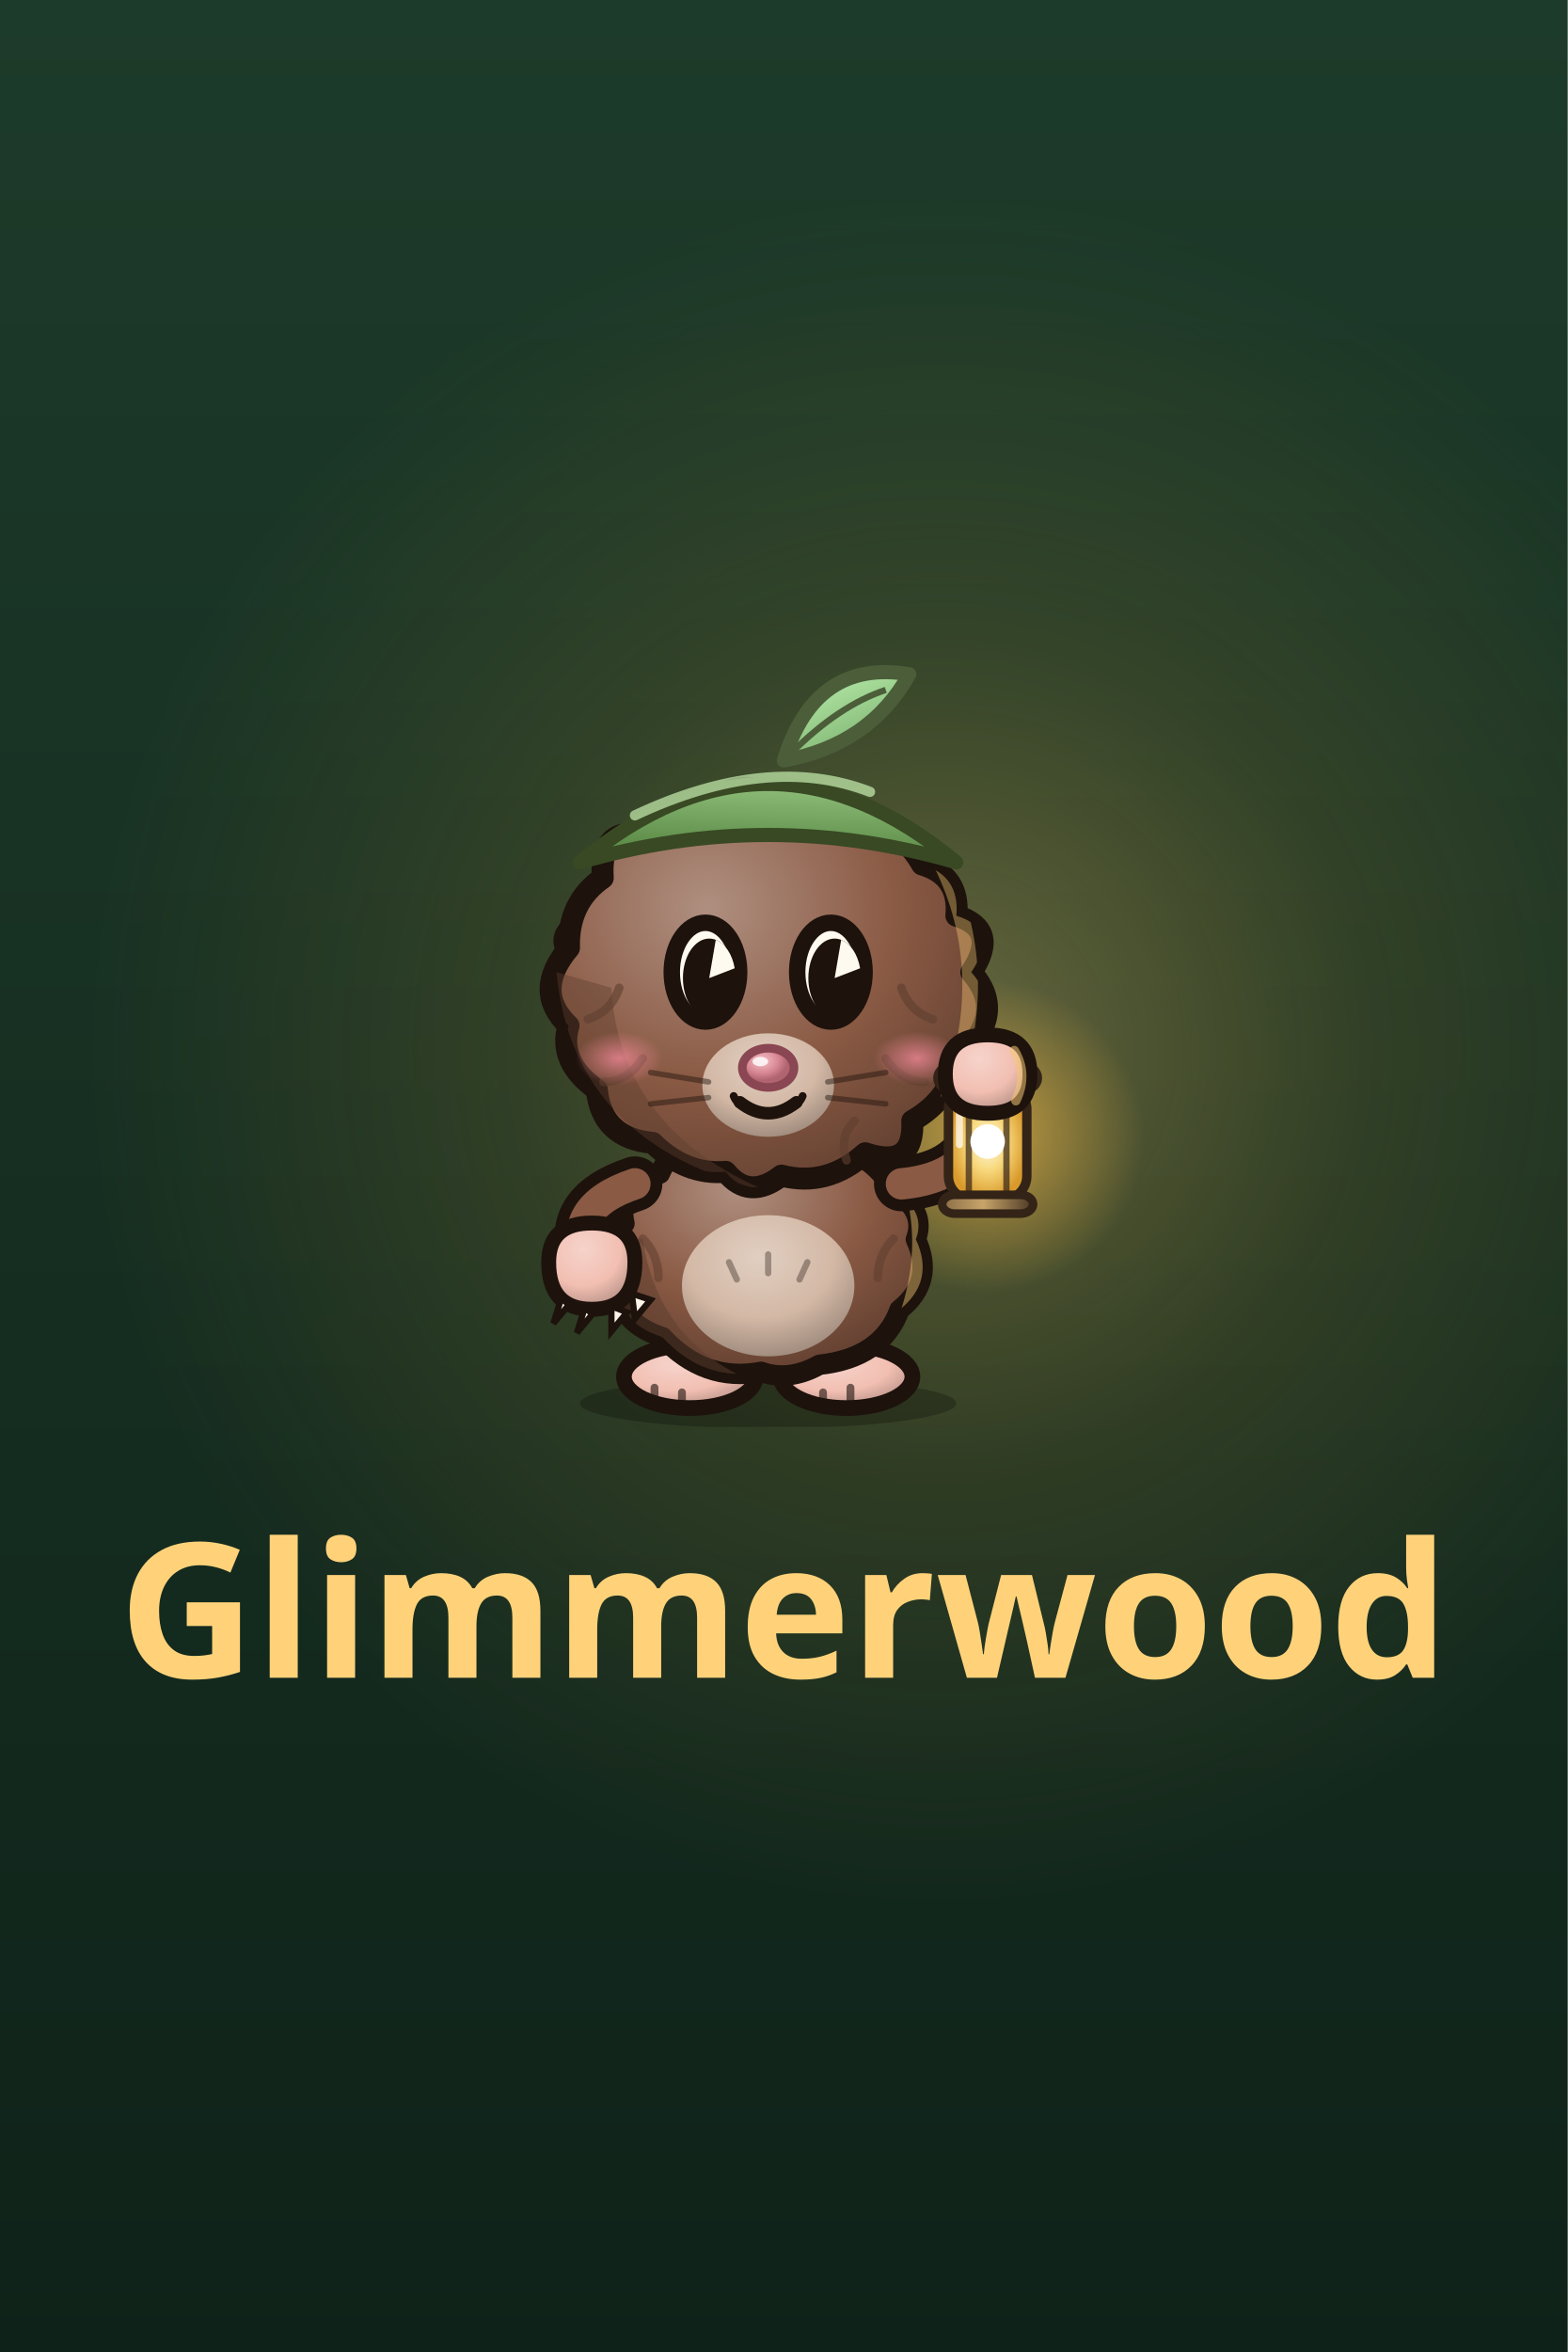
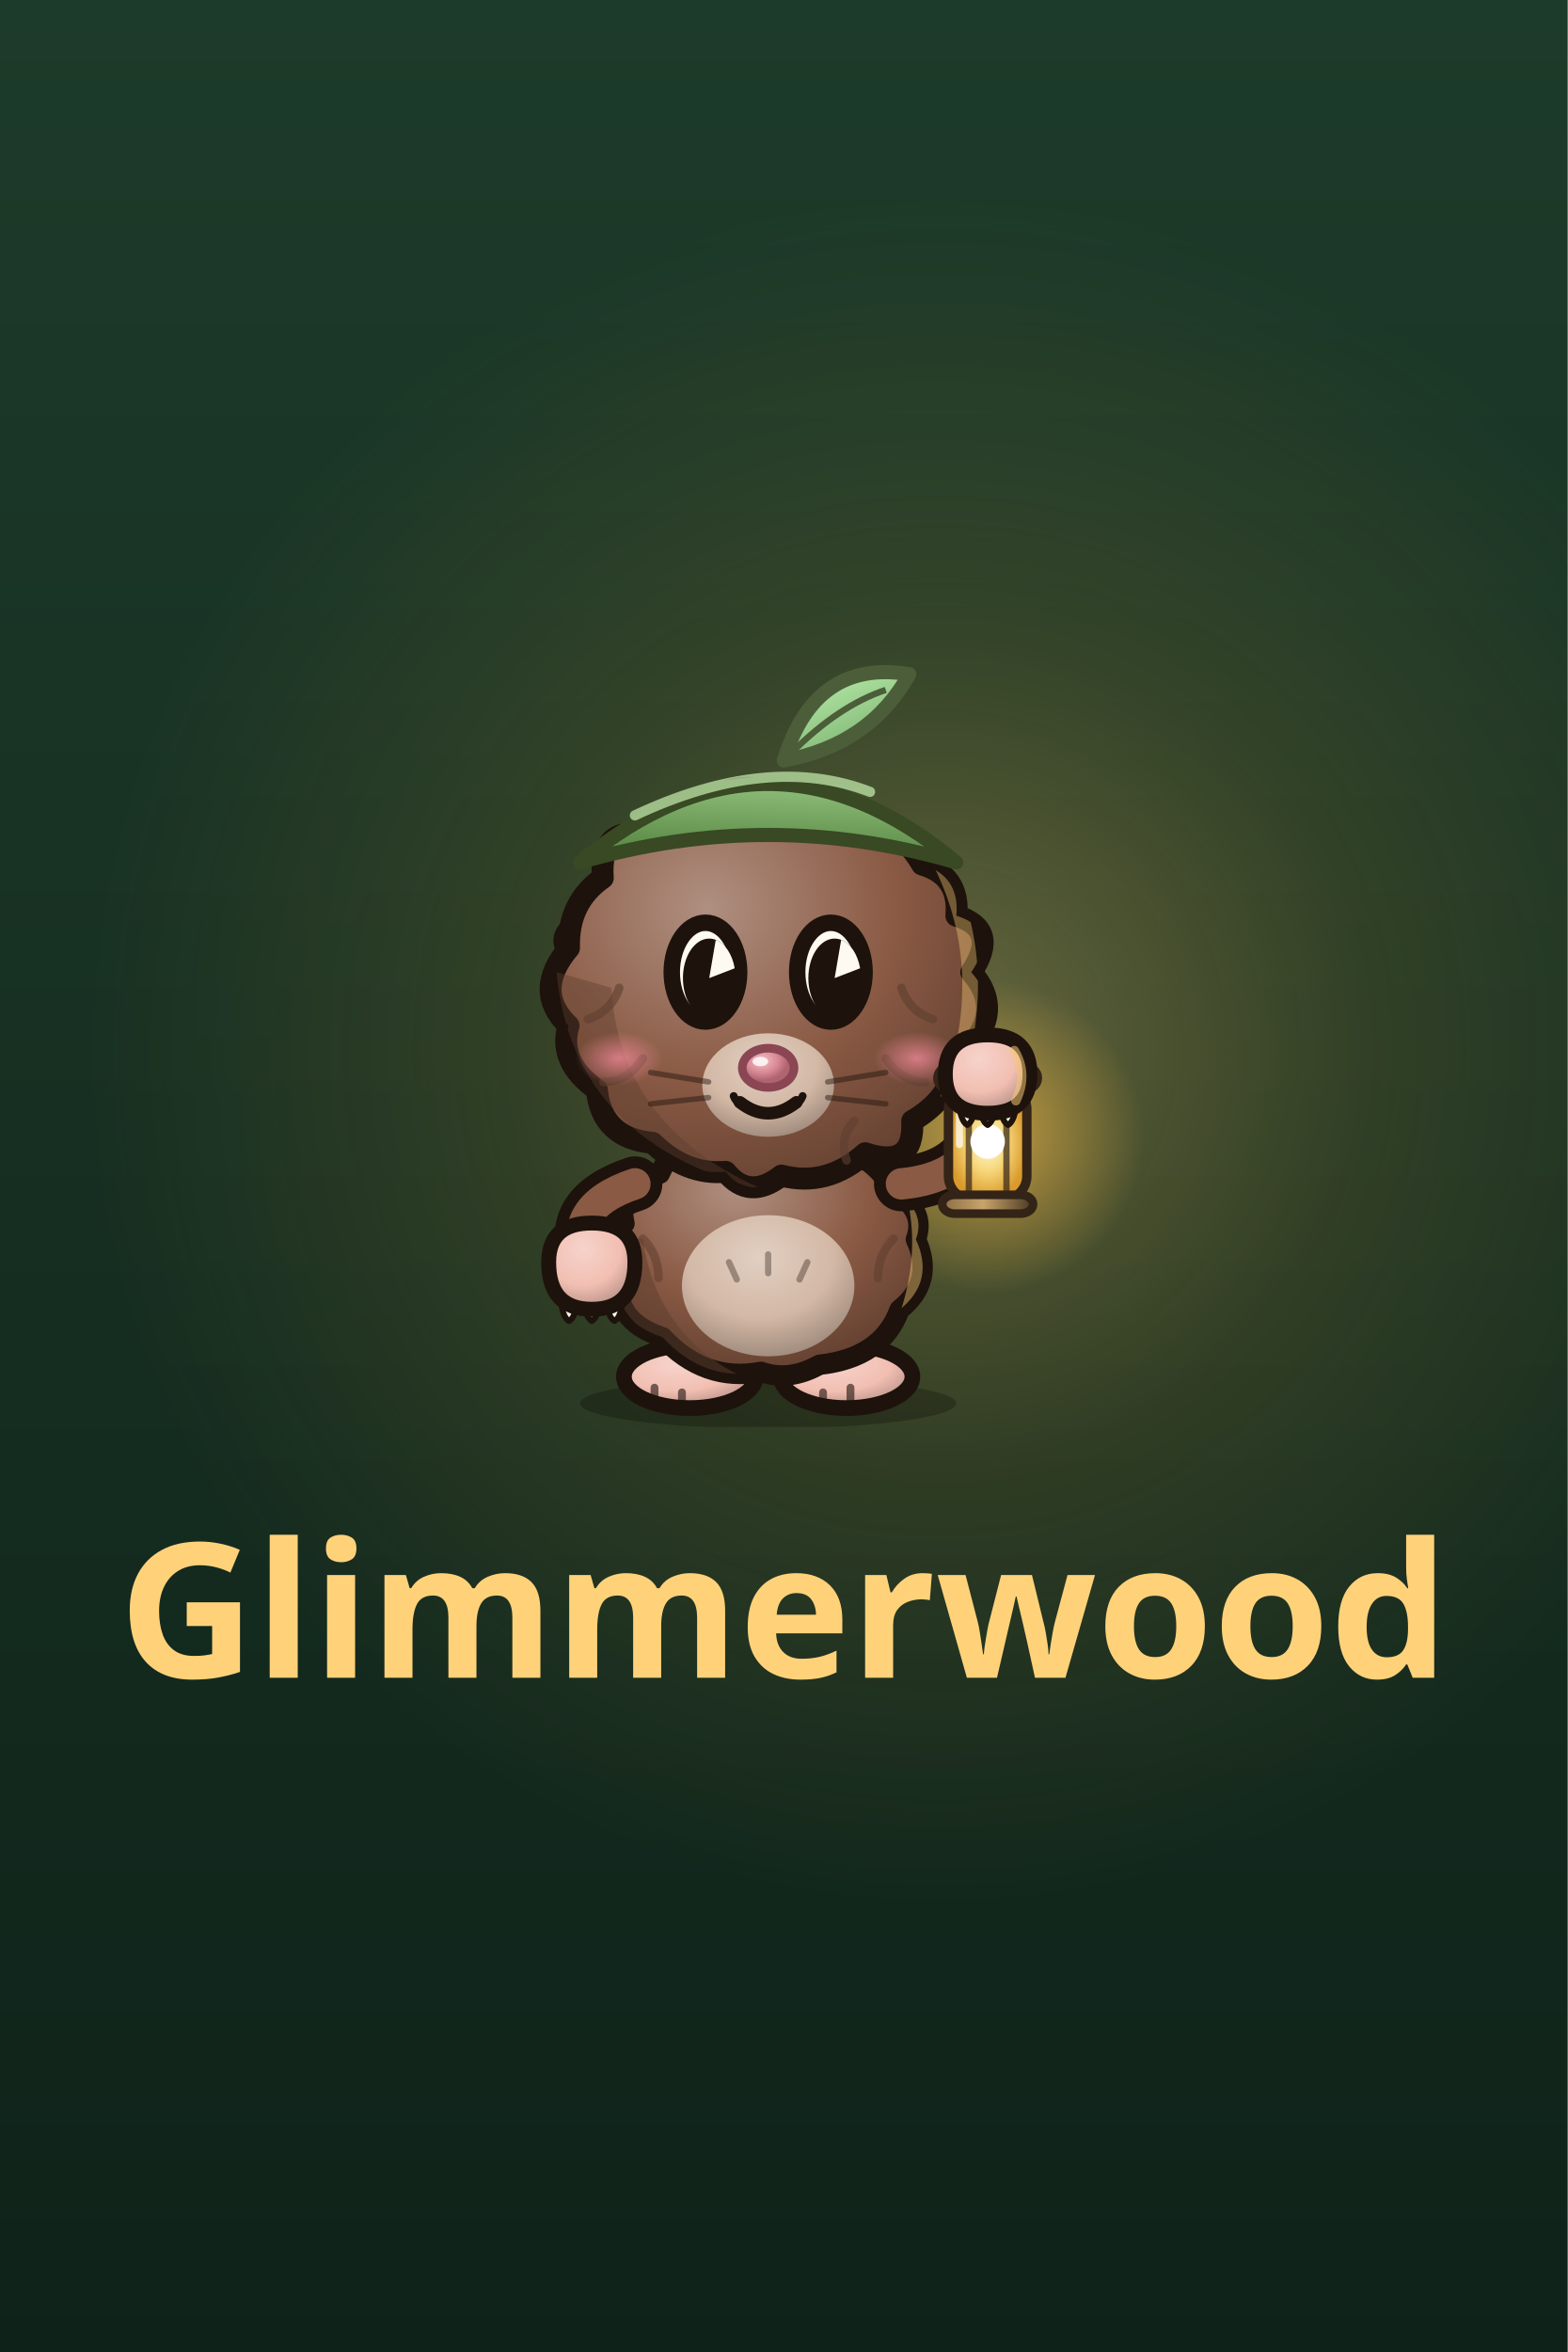
<svg xmlns="http://www.w3.org/2000/svg" viewBox="0 0 1280 1920">
  <defs>
    <linearGradient id="bg" x1="0" y1="1" x2="0" y2="0">
      <stop offset="0" stop-color="#0f2219" />
      <stop offset="1" stop-color="#1d3b2a" />
    </linearGradient>
    <radialGradient id="glow">
      <stop offset="0" stop-color="#ffd27a" stop-opacity=".35" />
      <stop offset=".5" stop-color="#f0b543" stop-opacity=".12" />
      <stop offset="1" stop-color="#f0b543" stop-opacity="0" />
    </radialGradient>
  </defs>
  <rect width="1280" height="1920" fill="url(#bg)" />
  <circle cx="768" cy="857.6" r="704" fill="url(#glow)" />
  <svg x="307.2" y="524.8" width="640" height="640" viewBox="0 0 100 100">
    <defs>
      <radialGradient id="dib0g">
        <stop offset="0" stop-color="#f0b543" stop-opacity=".7" />
        <stop offset="1" stop-color="#f0b543" stop-opacity="0" />
      </radialGradient>
      <radialGradient id="dib0h" cx="0.36" cy="0.3" r=".78">
        <stop offset="0" stop-color="#af8f80" />
        <stop offset=".55" stop-color="#8a5a44" />
        <stop offset="1" stop-color="#613f30" />
      </radialGradient>
      <radialGradient id="dib0b" cx="0.4" cy="0.25" r=".78">
        <stop offset="0" stop-color="#af8f80" />
        <stop offset=".55" stop-color="#8a5a44" />
        <stop offset="1" stop-color="#613f30" />
      </radialGradient>
      <radialGradient id="dib0c" cx="0.45" cy="0.3" r=".78">
        <stop offset="0" stop-color="#e1cfc2" />
        <stop offset=".55" stop-color="#d3b8a5" />
        <stop offset="1" stop-color="#948174" />
      </radialGradient>
      <radialGradient id="dib0p" cx="0.4" cy="0.3" r=".78">
        <stop offset="0" stop-color="#f6d3cb" />
        <stop offset=".55" stop-color="#f2bfb2" />
        <stop offset="1" stop-color="#a9867d" />
      </radialGradient>
      <radialGradient id="dib0n" cx=".38" cy=".32">
        <stop offset="0" stop-color="#f4c0c6" />
        <stop offset=".6" stop-color="#d98a96" />
        <stop offset="1" stop-color="#b06470" />
      </radialGradient>
      <radialGradient id="dib0k">
        <stop offset="0" stop-color="#ff8fa3" stop-opacity=".7" />
        <stop offset="1" stop-color="#ff8fa3" stop-opacity="0" />
      </radialGradient>
      <clipPath id="dib0B">
        <path d="M68.84 76.08 Q71.32 81.43 66.76 85.06 Q64.52 91.21 56.54 92.08 Q52.66 94.24 49.10 92.98 Q41.89 94.36 36.51 88.56 Q29.80 86.33 31.26 80.46 Q28.82 77.57 31.67 74.06 Q30.57 69.28 36.18 67.70 Q38.89 61.57 45.44 63.44 Q52.54 59.57 57.50 64.22 Q63.13 64.91 65.85 69.73 Q70.24 72.41 68.84 76.08 Z" />
      </clipPath>
      <clipPath id="dib0H">
        <path d="M75.91 42.01 Q80.74 47.45 73.99 53.25 Q73.34 58.11 68.38 60.97 Q68.70 67.20 62.38 65.10 Q57.53 69.45 51.69 67.95 Q47.57 71.16 44.58 67.47 Q39.48 67.91 35.26 63.77 Q28.75 63.20 28.14 56.99 Q23.16 53.46 24.53 48.82 Q19.93 44.43 24.59 38.91 Q24.42 33.10 28.90 29.98 Q28.43 23.03 34.67 24.62 Q37.48 20.29 41.46 21.33 Q46.57 16.36 50.99 20.02 Q57.10 18.34 60.68 22.12 Q66.54 22.88 69.64 28.27 Q74.47 29.71 74.01 34.80 Q79.58 36.53 75.91 42.01 Z" />
      </clipPath>
    </defs>
    <ellipse cx="50" cy="97" rx="24" ry="3.2" fill="#000" opacity=".24" />
    <circle cx="78" cy="63" r="20" fill="url(#dib0g)">
      <animate attributeName="r" values="18;21;18" dur="2.6s" repeatCount="indefinite" />
    </circle>
    <g>
      <animateTransform attributeName="transform" type="translate" values="0 0;0 -1.4;0 0" dur="3.2s" repeatCount="indefinite" calcMode="spline" keySplines=".45 0 .55 1;.45 0 .55 1" />
      <ellipse cx="40" cy="93.6" rx="8.4" ry="4" fill="url(#dib0p)" stroke="#1d120c" stroke-width="2" />
      <ellipse cx="60" cy="93.6" rx="8.4" ry="4" fill="url(#dib0p)" stroke="#1d120c" stroke-width="2" />
      <path d="M35.5 95 v1.6 M39 95.6 v1.6 M57 95.6 v1.6 M60.5 95 v1.6" stroke="#1d120c" stroke-width="1" stroke-linecap="round" opacity=".6" />
      <path d="M68.84 76.08 Q71.32 81.43 66.76 85.06 Q64.52 91.21 56.54 92.08 Q52.66 94.24 49.10 92.98 Q41.89 94.36 36.51 88.56 Q29.80 86.33 31.26 80.46 Q28.82 77.57 31.67 74.06 Q30.57 69.28 36.18 67.70 Q38.89 61.57 45.44 63.44 Q52.54 59.57 57.50 64.22 Q63.13 64.91 65.85 69.73 Q70.24 72.41 68.84 76.08 Z" fill="url(#dib0b)" stroke="#1d120c" stroke-width="2.6" stroke-linejoin="round" />
      <g clip-path="url(#dib0B)">
        <path d="M28 76 Q31 92 50 95 Q36 90 34 76 Z" fill="#5e3d2e" opacity=".5" />
        <path d="M67 66 Q72 77 66 90" stroke="#f4c872" stroke-width="1.8" fill="none" opacity=".45" stroke-linecap="round" />
      </g>
      <ellipse cx="50" cy="82" rx="11" ry="9" fill="url(#dib0c)" />
      <g stroke="#5e3d2e" stroke-width="1.1" fill="none" opacity=".55" stroke-linecap="round">
        <path d="M34 76 q2 2 2 5 M66 76 q-2 2 -2 5" />
      </g>
      <g stroke="#1d120c" stroke-width=".8" opacity=".35" stroke-linecap="round">
        <path d="M45 79 l1 2.2 M50 78 v2.4 M55 79 l-1 2.2" />
      </g>
      <ellipse cx="26.8" cy="38" rx="3.4" ry="2.8" fill="#5e3d2e" stroke="#1d120c" stroke-width="1.6" />
      <ellipse cx="73.2" cy="38" rx="3.4" ry="2.8" fill="#5e3d2e" stroke="#1d120c" stroke-width="1.6" />
      <path d="M75.91 42.01 Q80.74 47.45 73.99 53.25 Q73.34 58.11 68.38 60.97 Q68.70 67.20 62.38 65.10 Q57.53 69.45 51.69 67.95 Q47.57 71.16 44.58 67.47 Q39.48 67.91 35.26 63.77 Q28.75 63.20 28.14 56.99 Q23.16 53.46 24.53 48.82 Q19.93 44.43 24.59 38.91 Q24.42 33.10 28.90 29.98 Q28.43 23.03 34.67 24.62 Q37.48 20.29 41.46 21.33 Q46.57 16.36 50.99 20.02 Q57.10 18.34 60.68 22.12 Q66.54 22.88 69.64 28.27 Q74.47 29.71 74.01 34.80 Q79.58 36.53 75.91 42.01 Z" fill="url(#dib0h)" stroke="#1d120c" stroke-width="2.8" stroke-linejoin="round" />
      <g clip-path="url(#dib0H)">
        <path d="M23 42 Q25 64 50 70 Q31 62 30 44 Z" fill="#5e3d2e" opacity=".42" />
        <path d="M72 28 Q79 42 73 58" stroke="#f4c872" stroke-width="2" fill="none" opacity=".4" stroke-linecap="round" />
        <path d="M35 23 Q43 18 52 19" stroke="#ffffff" stroke-width="2" opacity=".22" fill="none" stroke-linecap="round" />
        <g stroke="#5e3d2e" stroke-width="1.1" fill="none" opacity=".6" stroke-linecap="round">
          <path d="M27 48 q3 -1 4 -4 M29 56 q3 0 5 -3 M71 48 q-3 -1 -4 -4 M70 56 q-3 0 -5 -3 M60 66 q-1 -3 1 -5" />
        </g>
      </g>
      <g transform="translate(42 42)">
        <g>
          <animateTransform attributeName="transform" type="scale" values="1 1;1 1;1 .1;1 1" keyTimes="0;.94;.97;1" dur="4.4s" repeatCount="indefinite" />
          <ellipse rx="4.3" ry="6.3" fill="#fffaf0" stroke="#1d120c" stroke-width="2.1" />
          <ellipse cx="0.48" cy="0.756" rx="3.354" ry="5.04" fill="#1d120c" />
          <path d="M0.48 0.756 L1.314 -4.126 A3.354 5.04 0 0 1 3.729 -0.497 Z" fill="#fffaf0" />
        </g>
      </g>
      <g transform="translate(58 42)">
        <g>
          <animateTransform attributeName="transform" type="scale" values="1 1;1 1;1 .1;1 1" keyTimes="0;.94;.97;1" dur="4.4s" repeatCount="indefinite" />
          <ellipse rx="4.3" ry="6.3" fill="#fffaf0" stroke="#1d120c" stroke-width="2.1" />
          <ellipse cx="0.48" cy="0.756" rx="3.354" ry="5.04" fill="#1d120c" />
          <path d="M0.48 0.756 L1.314 -4.126 A3.354 5.04 0 0 1 3.729 -0.497 Z" fill="#fffaf0" />
        </g>
      </g>
      <ellipse cx="31" cy="53" rx="5.6" ry="3.4" fill="url(#dib0k)" />
      <ellipse cx="69" cy="53" rx="5.6" ry="3.4" fill="url(#dib0k)" />
      <ellipse cx="50" cy="56.4" rx="8.4" ry="6.6" fill="url(#dib0c)" />
      <ellipse cx="50" cy="54.2" rx="3.3" ry="2.5" fill="url(#dib0n)" stroke="#8a4652" stroke-width="1.1" />
      <ellipse cx="49" cy="53.4" rx="1" ry=".6" fill="#fff" opacity=".8" />
      <path d="M46.4 58.6 Q50 61.4 53.6 58.6" stroke="#1d120c" stroke-width="1.6" fill="none" stroke-linecap="round" />
      <path d="M45.6 57.8 q.4 1 1.1 1 M54.4 57.8 q-.4 1 -1.1 1" stroke="#1d120c" stroke-width="1" fill="none" stroke-linecap="round" />
      <g stroke="#1d120c" stroke-width=".7" opacity=".45" stroke-linecap="round">
        <path d="M42.4 56 L35 54.8 M42.4 58 L35 58.8" />
        <path d="M57.6 56 L65 54.8 M57.6 58 L65 58.8" />
      </g>
      <g>
        <animateTransform attributeName="transform" type="rotate" values="-2 50 22;2 50 22;-2 50 22" dur="4s" repeatCount="indefinite" />
        <defs>
          <linearGradient id="dib0tl" gradientTransform="rotate(100 .5 .5)">
            <stop offset="0" stop-color="#8fbe7b" />
            <stop offset="1" stop-color="#53833e" />
          </linearGradient>
          <linearGradient id="dib0ts" gradientTransform="rotate(60 .5 .5)">
            <stop offset="0" stop-color="#b4e8a7" />
            <stop offset="1" stop-color="#79af6c" />
          </linearGradient>
        </defs>
        <path d="M26 28 Q50 8 74 28 Q50 21 26 28 Z" fill="url(#dib0tl)" stroke="#384923" stroke-width="1.8" stroke-linejoin="round" />
        <path d="M33 22 Q50 14 63 19" stroke="#c7f0b0" stroke-width="1.3" fill="none" opacity=".7" stroke-linecap="round" />
        <path d="M52 15 Q56 2 68 4 Q63 13 52 15 Z" fill="url(#dib0ts)" stroke="#4b5e39" stroke-width="1.8" stroke-linejoin="round" />
        <path d="M53 14 Q59 8 65 6" stroke="#4b5e39" stroke-width=".8" fill="none" />
      </g>
      <path d="M33 69 Q24 72 27 79" stroke="#1d120c" stroke-width="7" fill="none" stroke-linecap="round" />
      <path d="M33 69 Q24 72 27 79" stroke="#8a5a44" stroke-width="4" fill="none" stroke-linecap="round" />
+       <g fill="#fff6ea" stroke="#1d120c" stroke-width=".75" stroke-linejoin="round">
+         <path d="M23.5 83.4 Q23.7 86 24.6 86.5 Q25.5 86 25.7 83.4 Z" />
+         <path d="M26.4 83.4 Q26.6 86 27.5 86.5 Q28.4 86 28.6 83.4 Z" />
+         <path d="M29.3 83.4 Q29.5 86 30.4 86.5 Q31.3 86 31.5 83.4 Z" />
+       </g>
      <path d="M22 79 Q22 74 27.5 74 Q33 74 33 79 Q33 85 27.5 85 Q22 85 22 79 Z" fill="url(#dib0p)" stroke="#1d120c" stroke-width="1.9" />
-       <g fill="#fff6ea" stroke="#1d120c" stroke-width=".8">
-         <path d="M23.6 83.6 l-1 3.2 l2 -2.4 Z" />
-         <path d="M26.6 84.8 l-1 3.2 l2 -2.4 Z" />
-         <path d="M30 84.6 l0 3.2 l2 -2.4 Z" />
-         <path d="M32.6 83 l0.4 3.2 l2 -2.4 Z" />
-       </g>
      <path d="M67 69 Q78 68 78 57" stroke="#1d120c" stroke-width="7" fill="none" stroke-linecap="round" />
      <path d="M67 69 Q78 68 78 57" stroke="#8a5a44" stroke-width="4" fill="none" stroke-linecap="round" />
      <g>
        <animateTransform attributeName="transform" type="rotate" values="-4 78 54;4 78 54;-4 78 54" dur="3.2s" repeatCount="indefinite" />
        <g transform="translate(-2 0)">
          <defs>
            <linearGradient id="dib0Lm" x1="0" x2="1">
              <stop offset="0" stop-color="#8a6d48" />
              <stop offset=".45" stop-color="#c8a46a" />
              <stop offset="1" stop-color="#4a3824" />
            </linearGradient>
            <radialGradient id="dib0La">
              <stop offset="0" stop-color="#fffbe6" />
              <stop offset=".5" stop-color="#f7d77a" />
              <stop offset="1" stop-color="#d99a2b" />
            </radialGradient>
          </defs>
          <rect x="75" y="56.5" width="10" height="14.5" rx="3" fill="url(#dib0La)" stroke="#332417" stroke-width="1.2" />
          <rect x="73.6" y="54" width="12.8" height="3" rx="1.6" fill="url(#dib0Lm)" stroke="#332417" stroke-width="1.1" />
          <rect x="74.2" y="70.4" width="11.6" height="2.4" rx="1.6" fill="url(#dib0Lm)" stroke="#332417" stroke-width="1.1" />
          <path d="M77.6 57 V70.4 M82.4 57 V70.4" stroke="#332417" stroke-width=".8" opacity=".7" />
          <circle cx="80" cy="63.6" r="2.2" fill="#fff" />
          <path d="M76.4 59 V64" stroke="#fff" stroke-width=".9" opacity=".7" stroke-linecap="round" />
        </g>
      </g>
+       <g fill="#fff6ea" stroke="#1d120c" stroke-width=".75" stroke-linejoin="round">
+         <path d="M74.3 58.4 Q74.5 61 75.4 61.5 Q76.3 61 76.5 58.4 Z" />
+         <path d="M76.9 58.4 Q77.1 61 78 61.5 Q78.9 61 79.1 58.4 Z" />
+         <path d="M79.5 58.4 Q79.7 61 80.6 61.5 Q81.5 61 81.7 58.4 Z" />
+       </g>
      <path d="M72.6 55 Q72.6 50 78 50 Q83.4 50 83.4 55 Q83.4 60 78 60 Q72.6 60 72.6 55 Z" fill="url(#dib0p)" stroke="#1d120c" stroke-width="1.9" />
      <path d="M81.4 52 Q83.2 55 81.6 58.4" stroke="#f4c872" stroke-width="1.2" fill="none" opacity=".55" stroke-linecap="round" />
    </g>
  </svg>
  <text x="640" y="1369.6" text-anchor="middle" font-family="Fredoka" font-weight="700" font-size="153.6" fill="#ffd27a">Glimmerwood</text>
</svg>
